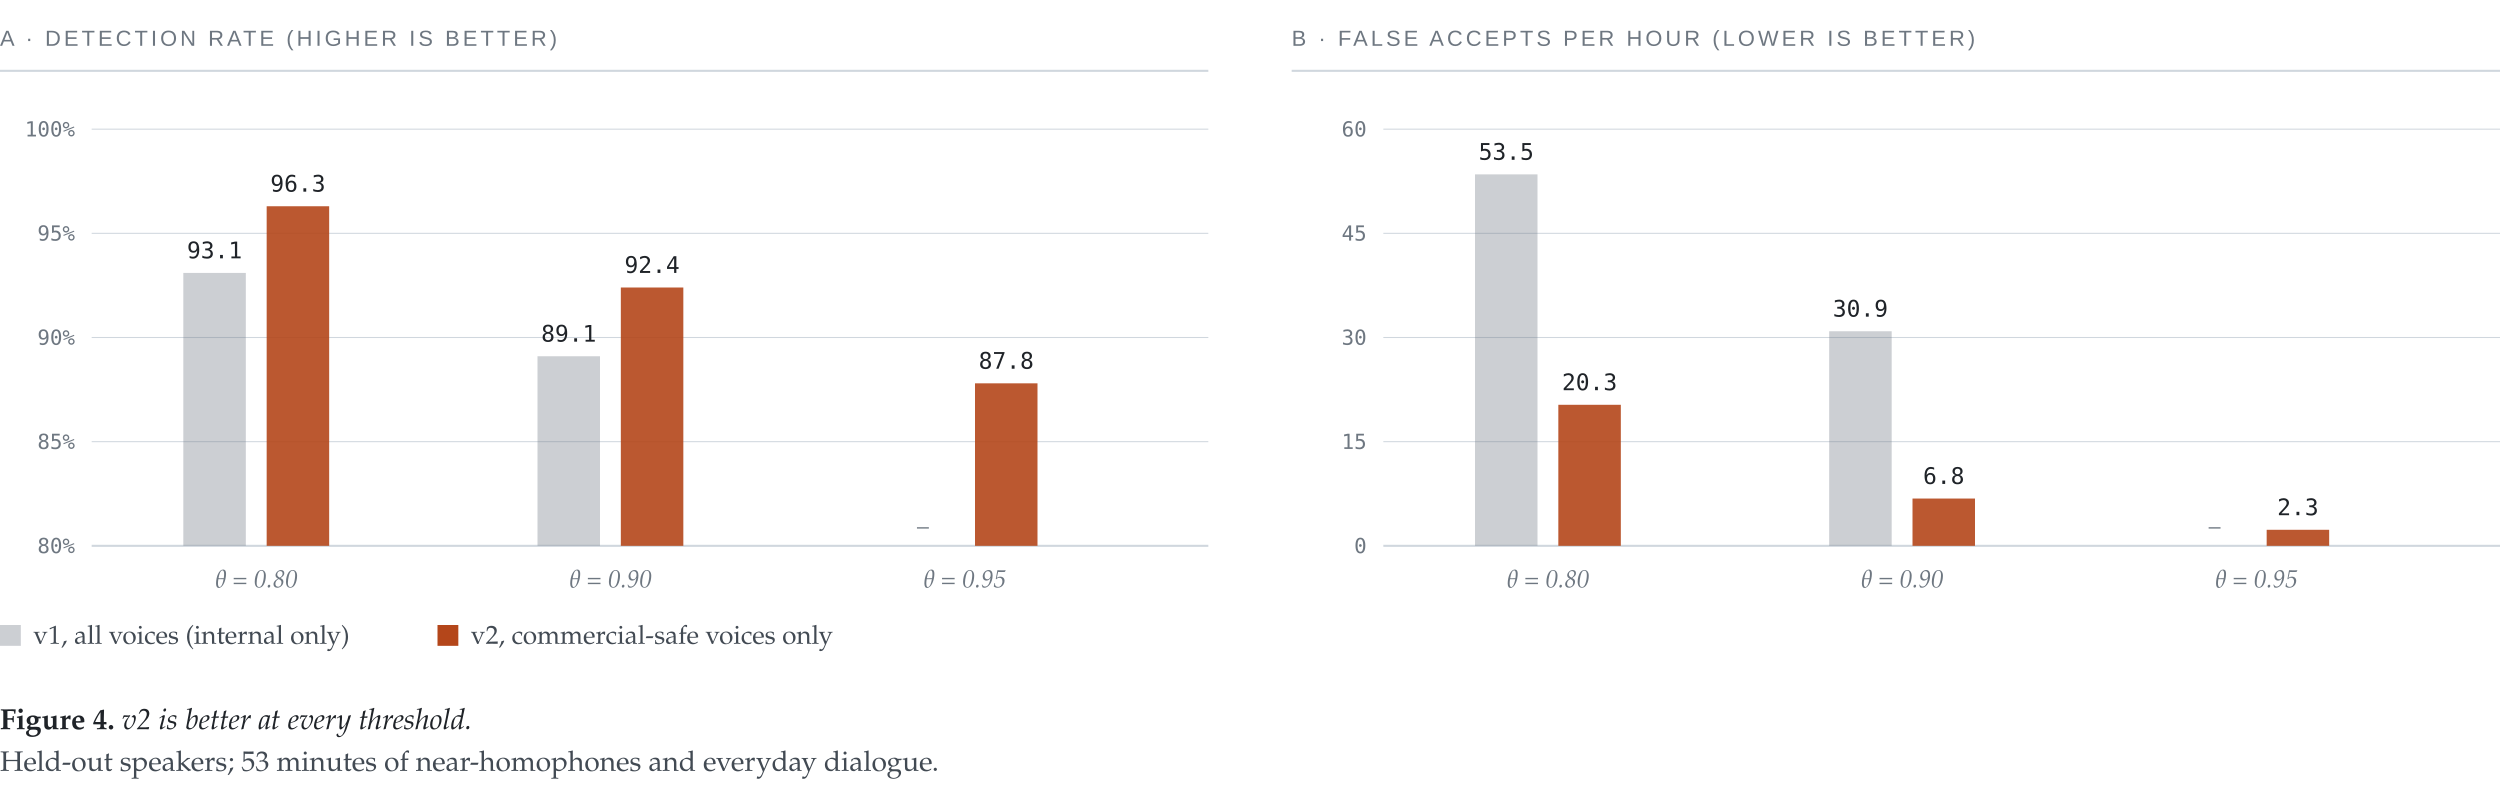
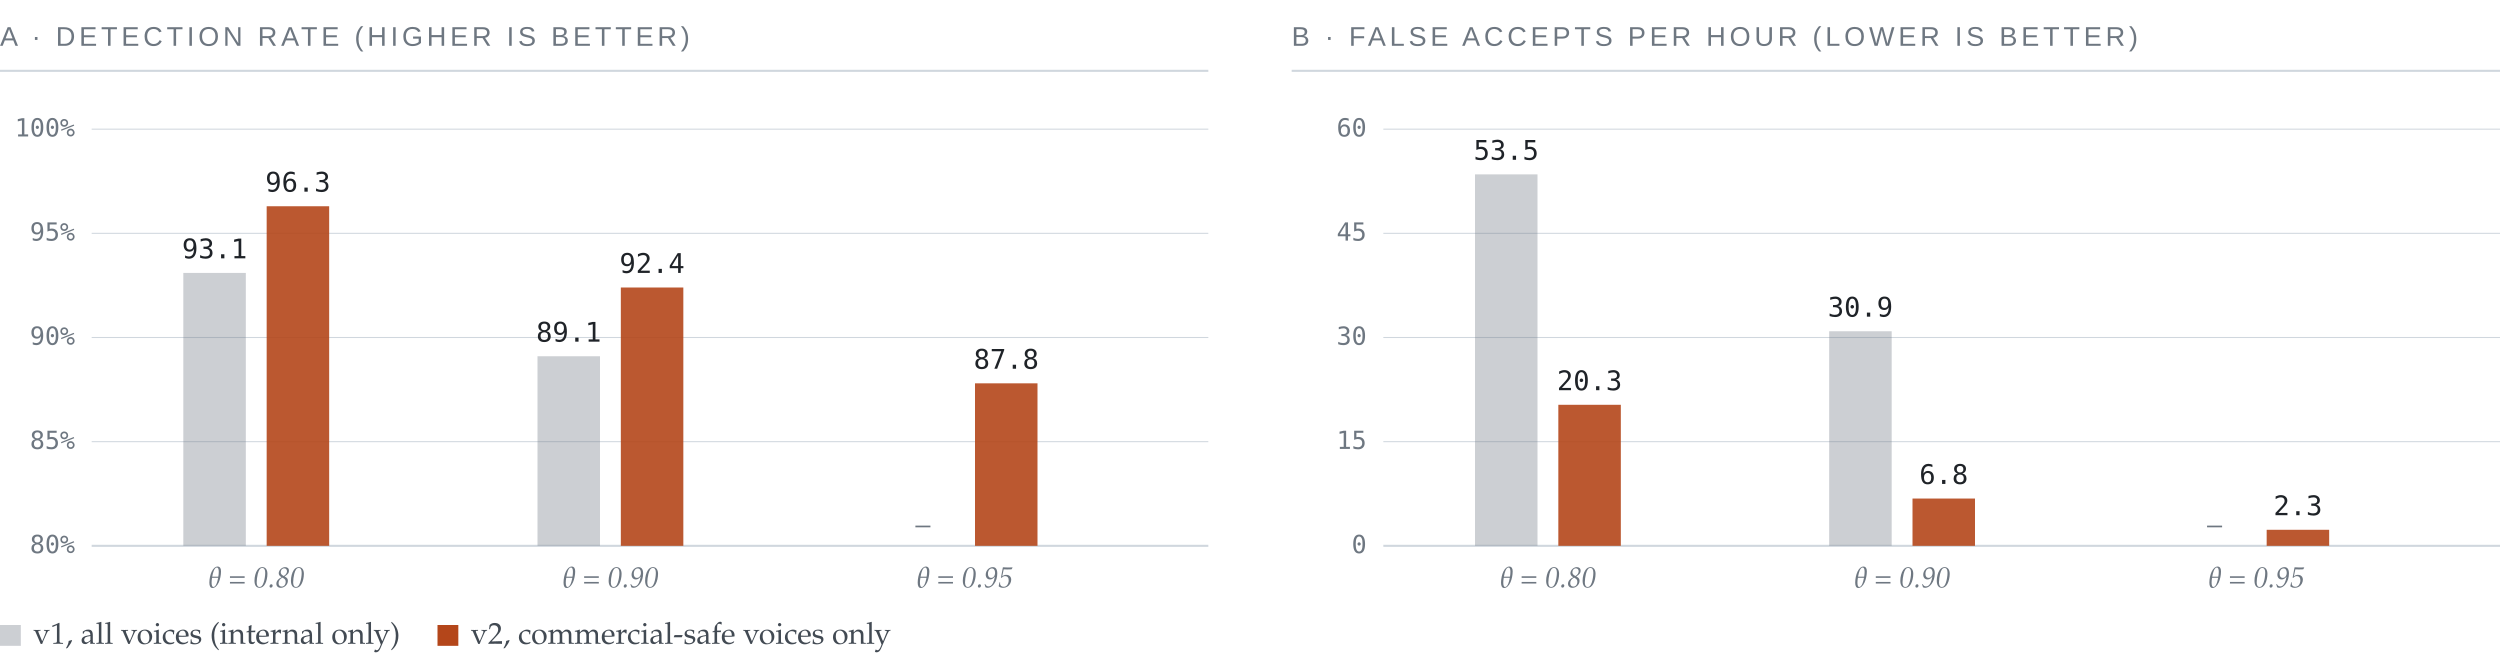
- <svg xmlns="http://www.w3.org/2000/svg" width="1200" height="380" viewBox="0 0 1200 380" role="img">
+ <svg xmlns="http://www.w3.org/2000/svg" width="1200" height="322" viewBox="0 0 1200 322" role="img">
  <defs>
    <style>
text{font-family:-apple-system,BlinkMacSystemFont,'Segoe UI','Helvetica Neue',Arial,sans-serif;fill:#1F2328;}
.serif{font-family:'Iowan Old Style','Palatino Linotype',Palatino,'Book Antiqua',Georgia,serif;} .mono{font-family:ui-monospace,'SF Mono','Cascadia Mono',Consolas,Menlo,monospace;}
- .caps{letter-spacing:.14em;font-size:10.5px;fill:#6E7781;}
+ .caps{letter-spacing:.14em;font-size:13px;fill:#6E7781;}
.ink2{fill:#424A53;} .mute{fill:#6E7781;} .acc{fill:#B4461A;}
</style>
    <marker id="arr" viewBox="0 0 10 10" refX="9" refY="5" markerWidth="6" markerHeight="6" orient="auto-start-reverse">
      <path d="M0 1.5 L9 5 L0 8.5" fill="none" stroke="#6E7781" stroke-width="1.4" />
    </marker>
  </defs>
  <text x="0" y="22" class="caps">A · DETECTION RATE (HIGHER IS BETTER)</text>
  <line x1="0" y1="34" x2="580" y2="34" stroke="#D0D7DE" />
  <line x1="44" y1="262" x2="580" y2="262" stroke="#D0D7DE" stroke-width="1" />
-   <text x="36" y="265.5" class="mono mute" font-size="10" text-anchor="end">80%</text>
+   <text x="36" y="265.5" class="mono mute" font-size="12" text-anchor="end">80%</text>
  <line x1="44" y1="212" x2="580" y2="212" stroke="#D0D7DE" stroke-width="0.5" />
-   <text x="36" y="215.5" class="mono mute" font-size="10" text-anchor="end">85%</text>
+   <text x="36" y="215.5" class="mono mute" font-size="12" text-anchor="end">85%</text>
  <line x1="44" y1="162" x2="580" y2="162" stroke="#D0D7DE" stroke-width="0.5" />
-   <text x="36" y="165.5" class="mono mute" font-size="10" text-anchor="end">90%</text>
+   <text x="36" y="165.5" class="mono mute" font-size="12" text-anchor="end">90%</text>
  <line x1="44" y1="112" x2="580" y2="112" stroke="#D0D7DE" stroke-width="0.5" />
-   <text x="36" y="115.5" class="mono mute" font-size="10" text-anchor="end">95%</text>
+   <text x="36" y="115.5" class="mono mute" font-size="12" text-anchor="end">95%</text>
  <line x1="44" y1="62" x2="580" y2="62" stroke="#D0D7DE" stroke-width="0.5" />
-   <text x="36" y="65.5" class="mono mute" font-size="10" text-anchor="end">100%</text>
+   <text x="36" y="65.5" class="mono mute" font-size="12" text-anchor="end">100%</text>
  <rect x="88" y="131" width="30" height="131" fill="#6E7781" fill-opacity="0.35" />
-   <text x="103" y="124" class="mono" font-size="11" fill="#424A53" text-anchor="middle">93.1</text>
+   <text x="103" y="124" class="mono" font-size="13" fill="#424A53" text-anchor="middle">93.1</text>
  <rect x="128" y="99" width="30" height="163" fill="#B4461A" fill-opacity="0.9" />
-   <text x="143" y="92" class="mono" font-size="11" fill="#B4461A" text-anchor="middle">96.3</text>
-   <text x="123" y="282" class="serif mute" font-size="12" font-style="italic" text-anchor="middle">θ = 0.80</text>
+   <text x="143" y="92" class="mono" font-size="13" fill="#B4461A" text-anchor="middle">96.3</text>
+   <text x="123" y="282" class="serif mute" font-size="14" font-style="italic" text-anchor="middle">θ = 0.80</text>
  <rect x="258" y="171" width="30" height="91" fill="#6E7781" fill-opacity="0.35" />
-   <text x="273" y="164" class="mono" font-size="11" fill="#424A53" text-anchor="middle">89.1</text>
+   <text x="273" y="164" class="mono" font-size="13" fill="#424A53" text-anchor="middle">89.1</text>
  <rect x="298" y="138" width="30" height="124" fill="#B4461A" fill-opacity="0.9" />
-   <text x="313" y="131" class="mono" font-size="11" fill="#B4461A" text-anchor="middle">92.4</text>
-   <text x="293" y="282" class="serif mute" font-size="12" font-style="italic" text-anchor="middle">θ = 0.90</text>
-   <text x="443" y="256" class="mono mute" font-size="9.5" text-anchor="middle">—</text>
+   <text x="313" y="131" class="mono" font-size="13" fill="#B4461A" text-anchor="middle">92.4</text>
+   <text x="293" y="282" class="serif mute" font-size="14" font-style="italic" text-anchor="middle">θ = 0.90</text>
+   <text x="443" y="256" class="mono mute" font-size="12" text-anchor="middle">—</text>
  <rect x="468" y="184" width="30" height="78" fill="#B4461A" fill-opacity="0.9" />
-   <text x="483" y="177" class="mono" font-size="11" fill="#B4461A" text-anchor="middle">87.8</text>
-   <text x="463" y="282" class="serif mute" font-size="12" font-style="italic" text-anchor="middle">θ = 0.95</text>
+   <text x="483" y="177" class="mono" font-size="13" fill="#B4461A" text-anchor="middle">87.8</text>
+   <text x="463" y="282" class="serif mute" font-size="14" font-style="italic" text-anchor="middle">θ = 0.95</text>
  <text x="620" y="22" class="caps">B · FALSE ACCEPTS PER HOUR (LOWER IS BETTER)</text>
  <line x1="620" y1="34" x2="1200" y2="34" stroke="#D0D7DE" />
  <line x1="664" y1="262" x2="1200" y2="262" stroke="#D0D7DE" stroke-width="1" />
-   <text x="656" y="265.5" class="mono mute" font-size="10" text-anchor="end">0</text>
+   <text x="656" y="265.5" class="mono mute" font-size="12" text-anchor="end">0</text>
  <line x1="664" y1="212" x2="1200" y2="212" stroke="#D0D7DE" stroke-width="0.5" />
-   <text x="656" y="215.5" class="mono mute" font-size="10" text-anchor="end">15</text>
+   <text x="656" y="215.5" class="mono mute" font-size="12" text-anchor="end">15</text>
  <line x1="664" y1="162" x2="1200" y2="162" stroke="#D0D7DE" stroke-width="0.5" />
-   <text x="656" y="165.5" class="mono mute" font-size="10" text-anchor="end">30</text>
+   <text x="656" y="165.5" class="mono mute" font-size="12" text-anchor="end">30</text>
  <line x1="664" y1="112" x2="1200" y2="112" stroke="#D0D7DE" stroke-width="0.5" />
-   <text x="656" y="115.5" class="mono mute" font-size="10" text-anchor="end">45</text>
+   <text x="656" y="115.5" class="mono mute" font-size="12" text-anchor="end">45</text>
  <line x1="664" y1="62" x2="1200" y2="62" stroke="#D0D7DE" stroke-width="0.5" />
-   <text x="656" y="65.5" class="mono mute" font-size="10" text-anchor="end">60</text>
+   <text x="656" y="65.5" class="mono mute" font-size="12" text-anchor="end">60</text>
  <rect x="708" y="83.7" width="30" height="178.3" fill="#6E7781" fill-opacity="0.35" />
-   <text x="723" y="76.7" class="mono" font-size="11" fill="#424A53" text-anchor="middle">53.5</text>
+   <text x="723" y="76.7" class="mono" font-size="13" fill="#424A53" text-anchor="middle">53.5</text>
  <rect x="748" y="194.3" width="30" height="67.7" fill="#B4461A" fill-opacity="0.9" />
-   <text x="763" y="187.3" class="mono" font-size="11" fill="#B4461A" text-anchor="middle">20.3</text>
-   <text x="743" y="282" class="serif mute" font-size="12" font-style="italic" text-anchor="middle">θ = 0.80</text>
+   <text x="763" y="187.3" class="mono" font-size="13" fill="#B4461A" text-anchor="middle">20.3</text>
+   <text x="743" y="282" class="serif mute" font-size="14" font-style="italic" text-anchor="middle">θ = 0.80</text>
  <rect x="878" y="159" width="30" height="103" fill="#6E7781" fill-opacity="0.35" />
-   <text x="893" y="152" class="mono" font-size="11" fill="#424A53" text-anchor="middle">30.9</text>
+   <text x="893" y="152" class="mono" font-size="13" fill="#424A53" text-anchor="middle">30.9</text>
  <rect x="918" y="239.3" width="30" height="22.7" fill="#B4461A" fill-opacity="0.9" />
-   <text x="933" y="232.3" class="mono" font-size="11" fill="#B4461A" text-anchor="middle">6.8</text>
-   <text x="913" y="282" class="serif mute" font-size="12" font-style="italic" text-anchor="middle">θ = 0.90</text>
-   <text x="1063" y="256" class="mono mute" font-size="9.5" text-anchor="middle">—</text>
+   <text x="933" y="232.3" class="mono" font-size="13" fill="#B4461A" text-anchor="middle">6.8</text>
+   <text x="913" y="282" class="serif mute" font-size="14" font-style="italic" text-anchor="middle">θ = 0.90</text>
+   <text x="1063" y="256" class="mono mute" font-size="12" text-anchor="middle">—</text>
  <rect x="1088" y="254.3" width="30" height="7.7" fill="#B4461A" fill-opacity="0.9" />
-   <text x="1103" y="247.3" class="mono" font-size="11" fill="#B4461A" text-anchor="middle">2.3</text>
-   <text x="1083" y="282" class="serif mute" font-size="12" font-style="italic" text-anchor="middle">θ = 0.95</text>
+   <text x="1103" y="247.3" class="mono" font-size="13" fill="#B4461A" text-anchor="middle">2.3</text>
+   <text x="1083" y="282" class="serif mute" font-size="14" font-style="italic" text-anchor="middle">θ = 0.95</text>
  <rect x="0" y="300" width="10" height="10" fill="#6E7781" fill-opacity=".35" />
-   <text x="16" y="309" class="serif ink2" font-size="12.5">v1, all voices (internal only)</text>
+   <text x="16" y="309" class="serif ink2" font-size="14.5">v1, all voices (internal only)</text>
  <rect x="210" y="300" width="10" height="10" fill="#B4461A" />
-   <text x="226" y="309" class="serif ink2" font-size="12.5">v2, commercial-safe voices only</text>
-   <text x="0" y="350" class="serif" font-size="14">
-     <tspan font-weight="700">Figure 4.</tspan>
-     <tspan font-style="italic">v2 is better at every threshold.</tspan>
-   </text>
-   <text x="0" y="370" class="serif ink2" font-size="13.5">Held-out speakers; 53 minutes of near-homophones and everyday dialogue.</text>
+   <text x="226" y="309" class="serif ink2" font-size="14.5">v2, commercial-safe voices only</text>
</svg>
